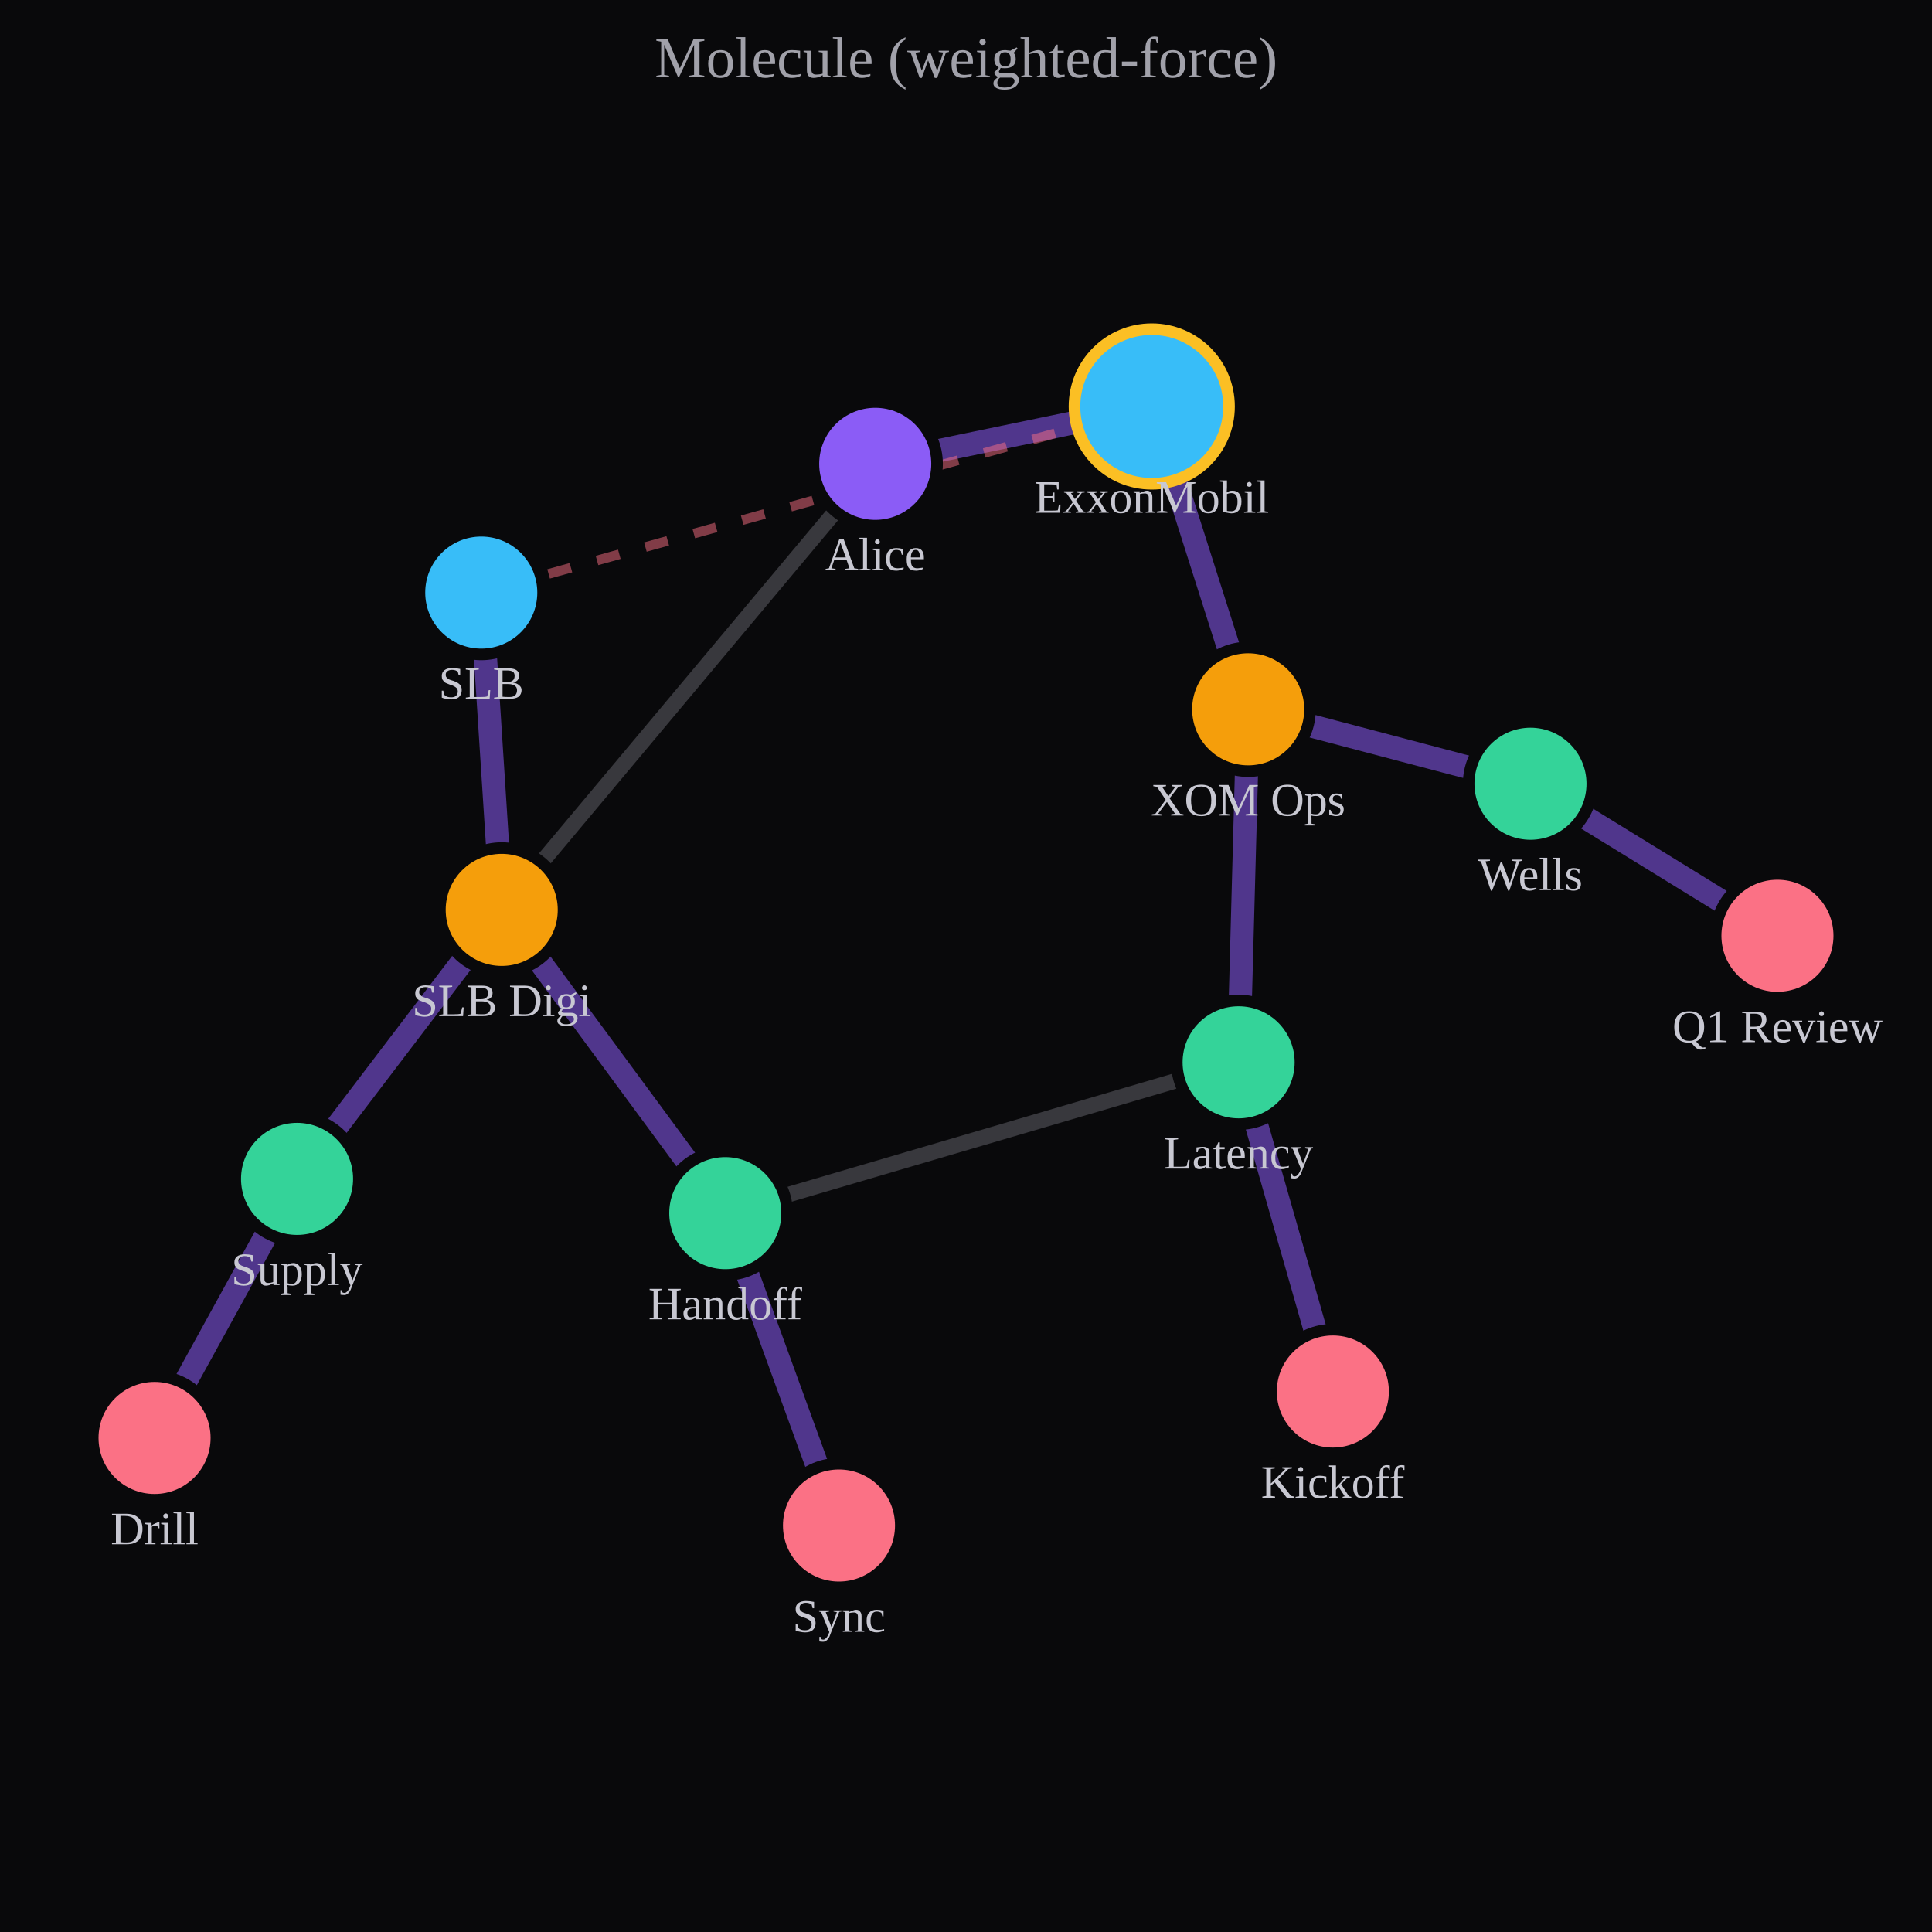
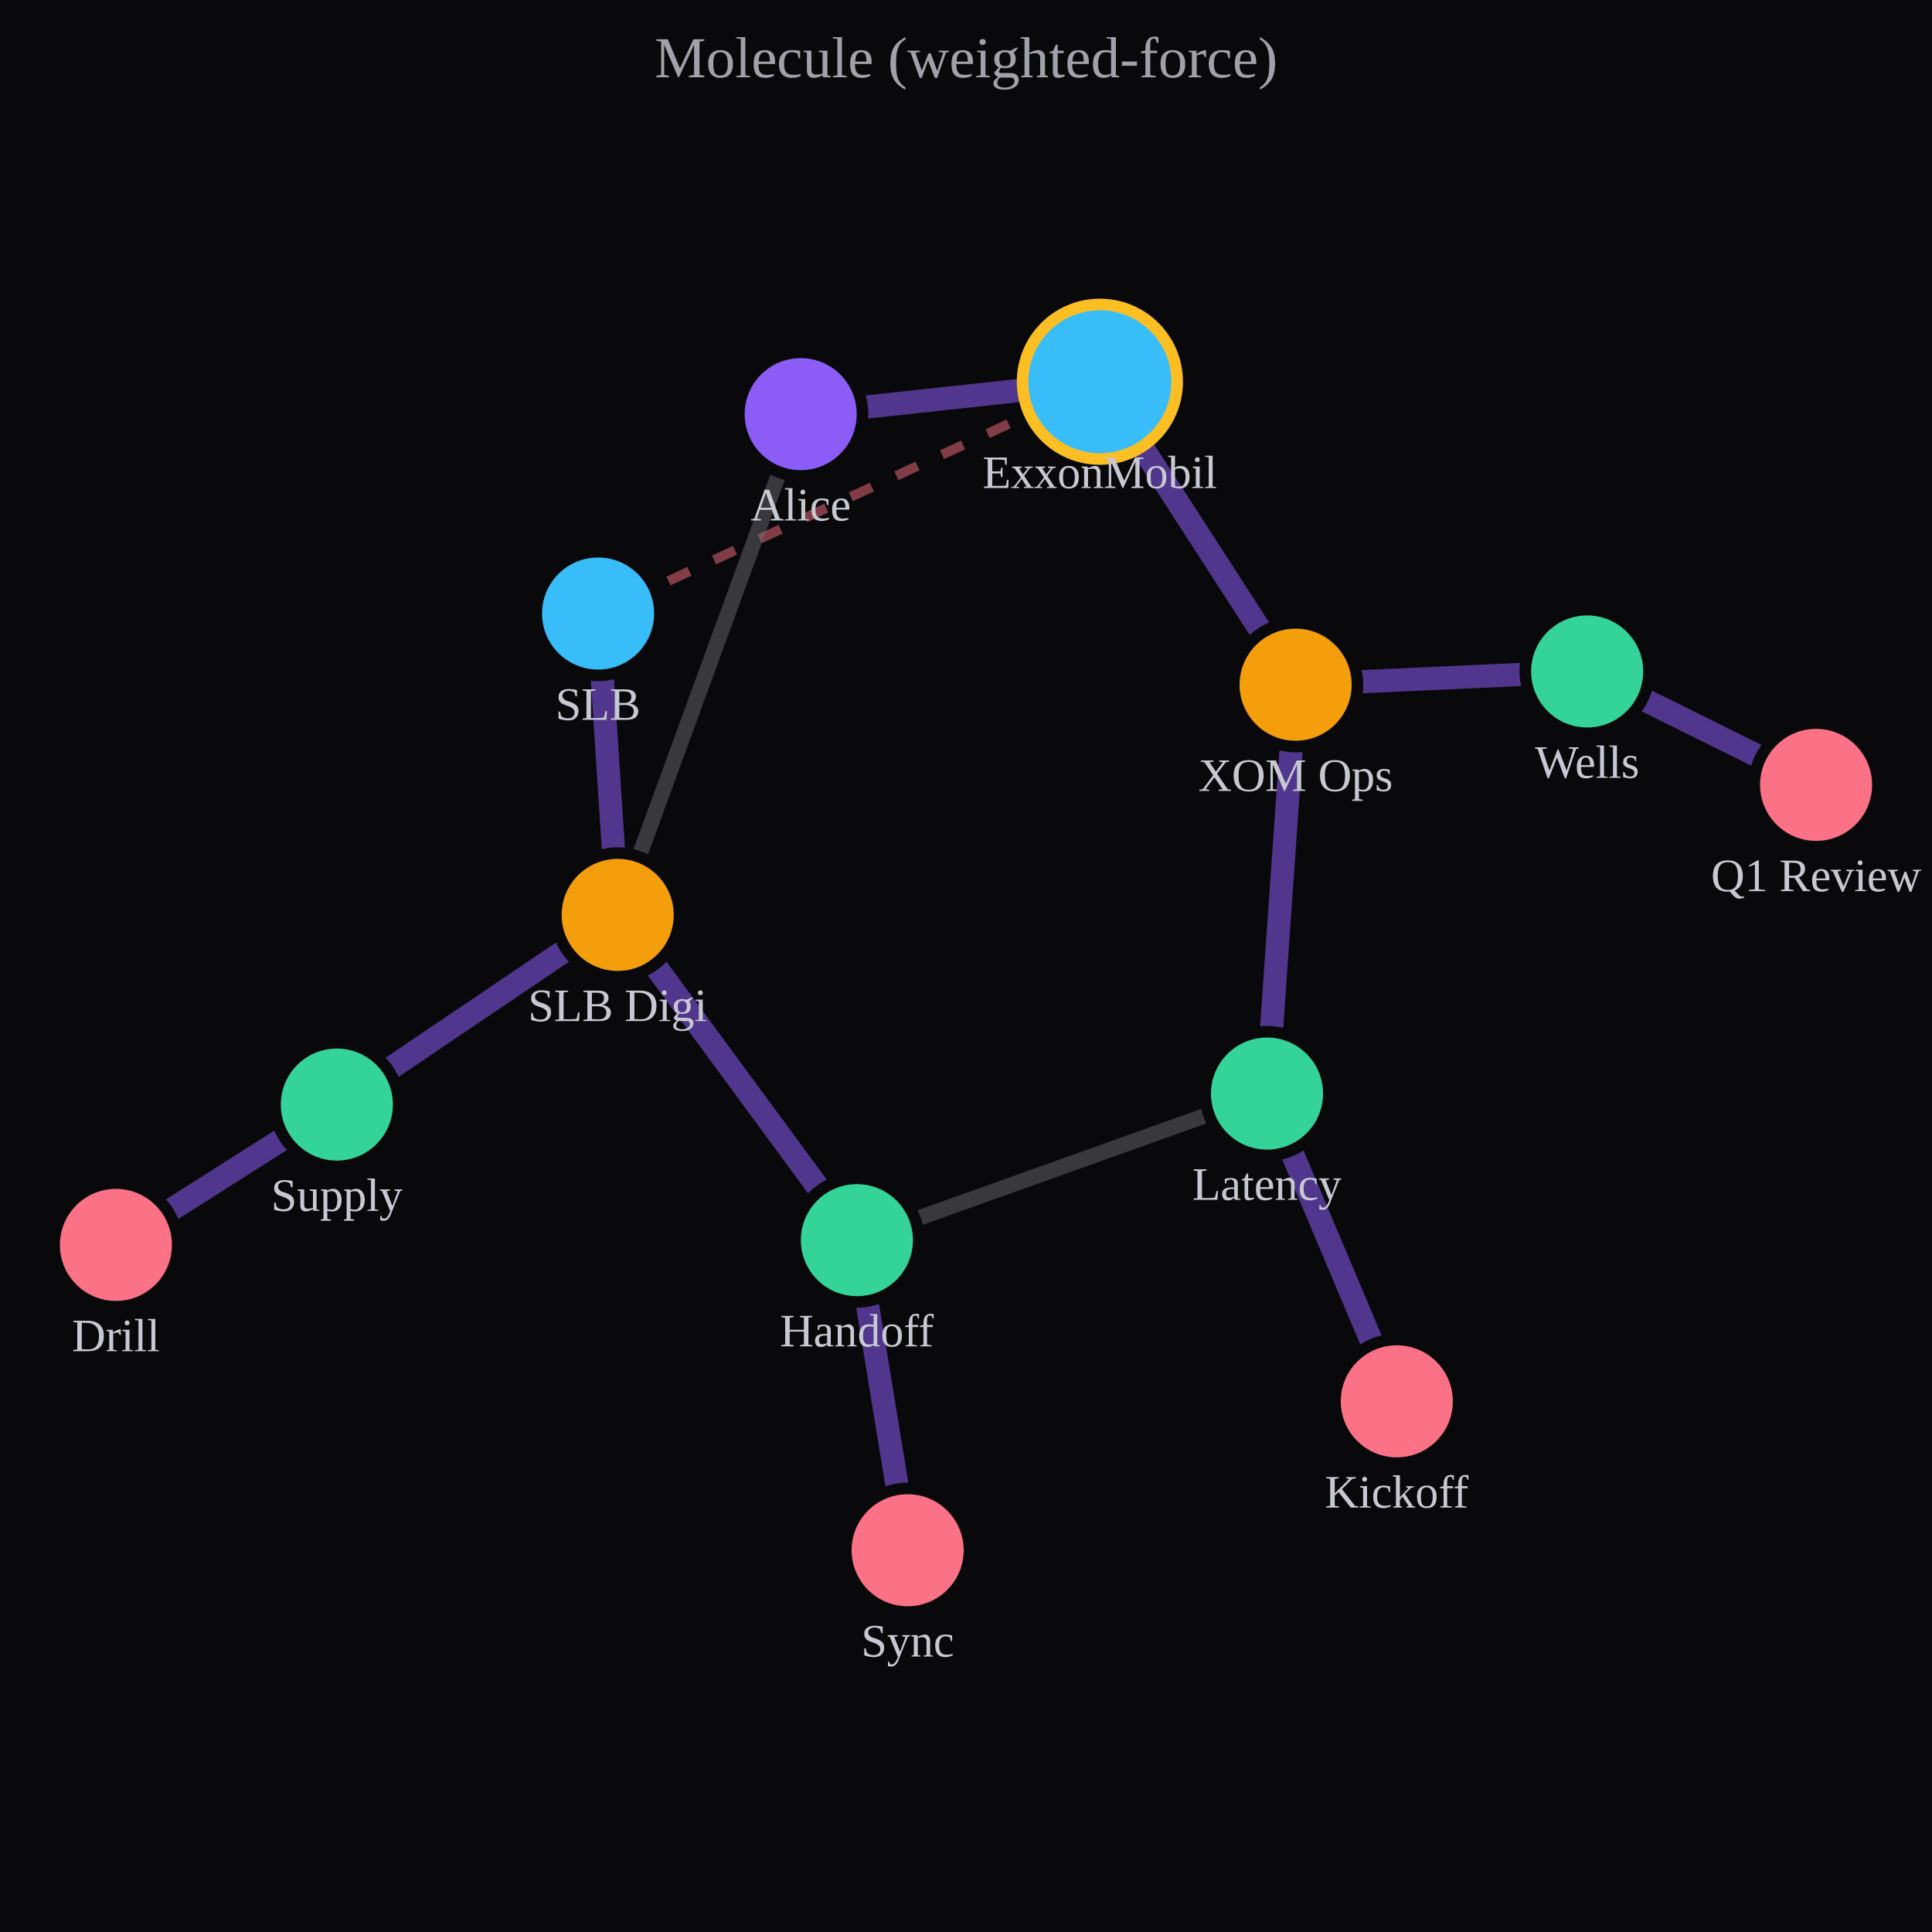
<svg xmlns="http://www.w3.org/2000/svg" viewBox="0 0 100 100" width="900" height="900">
  <rect width="100" height="100" fill="#09090b" />
  <text x="50" y="4" text-anchor="middle" fill="#a1a1aa" font-size="3">Molecule (weighted-force)</text>
-   <line x1="59.615" y1="21.04" x2="64.606" y2="36.714" stroke="rgba(139,92,246,0.55)" stroke-width="1.2" opacity="1" />
-   <line x1="64.606" y1="36.714" x2="79.217" y2="40.567" stroke="rgba(139,92,246,0.55)" stroke-width="1.2" opacity="1" />
-   <line x1="64.606" y1="36.714" x2="64.111" y2="54.985" stroke="rgba(139,92,246,0.55)" stroke-width="1.2" opacity="1" />
-   <line x1="79.217" y1="40.567" x2="92" y2="48.435" stroke="rgba(139,92,246,0.55)" stroke-width="1.2" opacity="1" />
-   <line x1="64.111" y1="54.985" x2="68.988" y2="72.025" stroke="rgba(139,92,246,0.55)" stroke-width="1.2" opacity="1" />
-   <line x1="59.615" y1="21.04" x2="45.302" y2="24.008" stroke="rgba(139,92,246,0.55)" stroke-width="1.2" opacity="1" />
-   <line x1="24.91" y1="30.672" x2="25.969" y2="47.096" stroke="rgba(139,92,246,0.55)" stroke-width="1.2" opacity="1" />
-   <line x1="25.969" y1="47.096" x2="37.54" y2="62.792" stroke="rgba(139,92,246,0.55)" stroke-width="1.2" opacity="1" />
-   <line x1="25.969" y1="47.096" x2="15.376" y2="61.018" stroke="rgba(139,92,246,0.55)" stroke-width="1.2" opacity="1" />
-   <line x1="37.54" y1="62.792" x2="43.426" y2="78.96" stroke="rgba(139,92,246,0.55)" stroke-width="1.2" opacity="1" />
-   <line x1="15.376" y1="61.018" x2="8" y2="74.428" stroke="rgba(139,92,246,0.55)" stroke-width="1.2" opacity="1" />
-   <line x1="64.111" y1="54.985" x2="37.54" y2="62.792" stroke="rgba(113,113,122,0.45)" stroke-width="0.8" opacity="1" />
-   <line x1="59.615" y1="21.04" x2="24.91" y2="30.672" stroke="rgba(251,113,133,0.5)" stroke-width="0.5" opacity="1" stroke-dasharray="1.2 1.4" />
-   <line x1="45.302" y1="24.008" x2="25.969" y2="47.096" stroke="rgba(113,113,122,0.45)" stroke-width="0.8" opacity="1" />
+   <line x1="56.929" y1="19.759" x2="67.061" y2="35.44" stroke="rgba(139,92,246,0.55)" stroke-width="1.2" opacity="1" />
+   <line x1="67.061" y1="35.44" x2="82.151" y2="34.754" stroke="rgba(139,92,246,0.55)" stroke-width="1.2" opacity="1" />
+   <line x1="67.061" y1="35.44" x2="65.581" y2="56.603" stroke="rgba(139,92,246,0.55)" stroke-width="1.2" opacity="1" />
+   <line x1="82.151" y1="34.754" x2="94" y2="40.625" stroke="rgba(139,92,246,0.55)" stroke-width="1.2" opacity="1" />
+   <line x1="65.581" y1="56.603" x2="72.298" y2="72.533" stroke="rgba(139,92,246,0.55)" stroke-width="1.2" opacity="1" />
+   <line x1="56.929" y1="19.759" x2="41.443" y2="21.436" stroke="rgba(139,92,246,0.55)" stroke-width="1.2" opacity="1" />
+   <line x1="30.956" y1="31.756" x2="31.971" y2="47.355" stroke="rgba(139,92,246,0.55)" stroke-width="1.2" opacity="1" />
+   <line x1="31.971" y1="47.355" x2="44.352" y2="64.19" stroke="rgba(139,92,246,0.55)" stroke-width="1.2" opacity="1" />
+   <line x1="31.971" y1="47.355" x2="17.435" y2="57.172" stroke="rgba(139,92,246,0.55)" stroke-width="1.2" opacity="1" />
+   <line x1="44.352" y1="64.19" x2="46.979" y2="80.241" stroke="rgba(139,92,246,0.55)" stroke-width="1.2" opacity="1" />
+   <line x1="17.435" y1="57.172" x2="6" y2="64.436" stroke="rgba(139,92,246,0.55)" stroke-width="1.2" opacity="1" />
+   <line x1="65.581" y1="56.603" x2="44.352" y2="64.19" stroke="rgba(113,113,122,0.45)" stroke-width="0.8" opacity="1" />
+   <line x1="56.929" y1="19.759" x2="30.956" y2="31.756" stroke="rgba(251,113,133,0.5)" stroke-width="0.5" opacity="1" stroke-dasharray="1.2 1.4" />
+   <line x1="41.443" y1="21.436" x2="31.971" y2="47.355" stroke="rgba(113,113,122,0.45)" stroke-width="0.8" opacity="1" />
  <g opacity="1">
-     <circle cx="59.615" cy="21.04" r="4" fill="rgb(56,189,248)" stroke="rgb(251,191,36)" stroke-width="0.6" />
-     <text x="59.615" y="26.54" text-anchor="middle" fill="#c8c8d2" font-size="2.4">ExxonMobil</text>
+     <circle cx="56.929" cy="19.759" r="4" fill="rgb(56,189,248)" stroke="rgb(251,191,36)" stroke-width="0.6" />
+     <text x="56.929" y="25.259" text-anchor="middle" fill="#c8c8d2" font-size="2.4">ExxonMobil</text>
  </g>
  <g opacity="1">
-     <circle cx="24.91" cy="30.672" r="3.2" fill="rgb(56,189,248)" stroke="rgb(9,9,11)" stroke-width="0.6" />
-     <text x="24.91" y="36.172" text-anchor="middle" fill="#c8c8d2" font-size="2.4">SLB</text>
+     <circle cx="30.956" cy="31.756" r="3.2" fill="rgb(56,189,248)" stroke="rgb(9,9,11)" stroke-width="0.6" />
+     <text x="30.956" y="37.256" text-anchor="middle" fill="#c8c8d2" font-size="2.4">SLB</text>
  </g>
  <g opacity="1">
-     <circle cx="64.606" cy="36.714" r="3.2" fill="rgb(245,158,11)" stroke="rgb(9,9,11)" stroke-width="0.6" />
-     <text x="64.606" y="42.214" text-anchor="middle" fill="#c8c8d2" font-size="2.4">XOM Ops</text>
+     <circle cx="67.061" cy="35.44" r="3.2" fill="rgb(245,158,11)" stroke="rgb(9,9,11)" stroke-width="0.6" />
+     <text x="67.061" y="40.94" text-anchor="middle" fill="#c8c8d2" font-size="2.4">XOM Ops</text>
  </g>
  <g opacity="1">
-     <circle cx="25.969" cy="47.096" r="3.2" fill="rgb(245,158,11)" stroke="rgb(9,9,11)" stroke-width="0.6" />
-     <text x="25.969" y="52.596" text-anchor="middle" fill="#c8c8d2" font-size="2.4">SLB Digi</text>
+     <circle cx="31.971" cy="47.355" r="3.2" fill="rgb(245,158,11)" stroke="rgb(9,9,11)" stroke-width="0.6" />
+     <text x="31.971" y="52.855" text-anchor="middle" fill="#c8c8d2" font-size="2.4">SLB Digi</text>
  </g>
  <g opacity="1">
-     <circle cx="79.217" cy="40.567" r="3.2" fill="rgb(52,211,153)" stroke="rgb(9,9,11)" stroke-width="0.6" />
-     <text x="79.217" y="46.067" text-anchor="middle" fill="#c8c8d2" font-size="2.4">Wells</text>
+     <circle cx="82.151" cy="34.754" r="3.2" fill="rgb(52,211,153)" stroke="rgb(9,9,11)" stroke-width="0.6" />
+     <text x="82.151" y="40.254" text-anchor="middle" fill="#c8c8d2" font-size="2.4">Wells</text>
  </g>
  <g opacity="1">
-     <circle cx="64.111" cy="54.985" r="3.2" fill="rgb(52,211,153)" stroke="rgb(9,9,11)" stroke-width="0.6" />
-     <text x="64.111" y="60.485" text-anchor="middle" fill="#c8c8d2" font-size="2.4">Latency</text>
+     <circle cx="65.581" cy="56.603" r="3.2" fill="rgb(52,211,153)" stroke="rgb(9,9,11)" stroke-width="0.6" />
+     <text x="65.581" y="62.103" text-anchor="middle" fill="#c8c8d2" font-size="2.4">Latency</text>
  </g>
  <g opacity="1">
-     <circle cx="37.54" cy="62.792" r="3.2" fill="rgb(52,211,153)" stroke="rgb(9,9,11)" stroke-width="0.6" />
-     <text x="37.54" y="68.292" text-anchor="middle" fill="#c8c8d2" font-size="2.4">Handoff</text>
+     <circle cx="44.352" cy="64.19" r="3.2" fill="rgb(52,211,153)" stroke="rgb(9,9,11)" stroke-width="0.6" />
+     <text x="44.352" y="69.69" text-anchor="middle" fill="#c8c8d2" font-size="2.4">Handoff</text>
  </g>
  <g opacity="1">
-     <circle cx="15.376" cy="61.018" r="3.2" fill="rgb(52,211,153)" stroke="rgb(9,9,11)" stroke-width="0.6" />
-     <text x="15.376" y="66.518" text-anchor="middle" fill="#c8c8d2" font-size="2.4">Supply</text>
+     <circle cx="17.435" cy="57.172" r="3.2" fill="rgb(52,211,153)" stroke="rgb(9,9,11)" stroke-width="0.6" />
+     <text x="17.435" y="62.672" text-anchor="middle" fill="#c8c8d2" font-size="2.4">Supply</text>
  </g>
  <g opacity="1">
-     <circle cx="92" cy="48.435" r="3.2" fill="rgb(251,113,133)" stroke="rgb(9,9,11)" stroke-width="0.6" />
-     <text x="92" y="53.935" text-anchor="middle" fill="#c8c8d2" font-size="2.4">Q1 Review</text>
+     <circle cx="94" cy="40.625" r="3.2" fill="rgb(251,113,133)" stroke="rgb(9,9,11)" stroke-width="0.6" />
+     <text x="94" y="46.125" text-anchor="middle" fill="#c8c8d2" font-size="2.4">Q1 Review</text>
  </g>
  <g opacity="1">
-     <circle cx="68.988" cy="72.025" r="3.2" fill="rgb(251,113,133)" stroke="rgb(9,9,11)" stroke-width="0.6" />
-     <text x="68.988" y="77.525" text-anchor="middle" fill="#c8c8d2" font-size="2.4">Kickoff</text>
+     <circle cx="72.298" cy="72.533" r="3.2" fill="rgb(251,113,133)" stroke="rgb(9,9,11)" stroke-width="0.6" />
+     <text x="72.298" y="78.033" text-anchor="middle" fill="#c8c8d2" font-size="2.4">Kickoff</text>
  </g>
  <g opacity="1">
-     <circle cx="43.426" cy="78.96" r="3.2" fill="rgb(251,113,133)" stroke="rgb(9,9,11)" stroke-width="0.6" />
-     <text x="43.426" y="84.46" text-anchor="middle" fill="#c8c8d2" font-size="2.4">Sync</text>
+     <circle cx="46.979" cy="80.241" r="3.2" fill="rgb(251,113,133)" stroke="rgb(9,9,11)" stroke-width="0.6" />
+     <text x="46.979" y="85.741" text-anchor="middle" fill="#c8c8d2" font-size="2.4">Sync</text>
  </g>
  <g opacity="1">
-     <circle cx="8" cy="74.428" r="3.2" fill="rgb(251,113,133)" stroke="rgb(9,9,11)" stroke-width="0.6" />
-     <text x="8" y="79.928" text-anchor="middle" fill="#c8c8d2" font-size="2.4">Drill</text>
+     <circle cx="6" cy="64.436" r="3.2" fill="rgb(251,113,133)" stroke="rgb(9,9,11)" stroke-width="0.6" />
+     <text x="6" y="69.936" text-anchor="middle" fill="#c8c8d2" font-size="2.4">Drill</text>
  </g>
  <g opacity="1">
-     <circle cx="45.302" cy="24.008" r="3.2" fill="rgb(139,92,246)" stroke="rgb(9,9,11)" stroke-width="0.6" />
-     <text x="45.302" y="29.508" text-anchor="middle" fill="#c8c8d2" font-size="2.4">Alice</text>
+     <circle cx="41.443" cy="21.436" r="3.2" fill="rgb(139,92,246)" stroke="rgb(9,9,11)" stroke-width="0.6" />
+     <text x="41.443" y="26.936" text-anchor="middle" fill="#c8c8d2" font-size="2.4">Alice</text>
  </g>
</svg>
